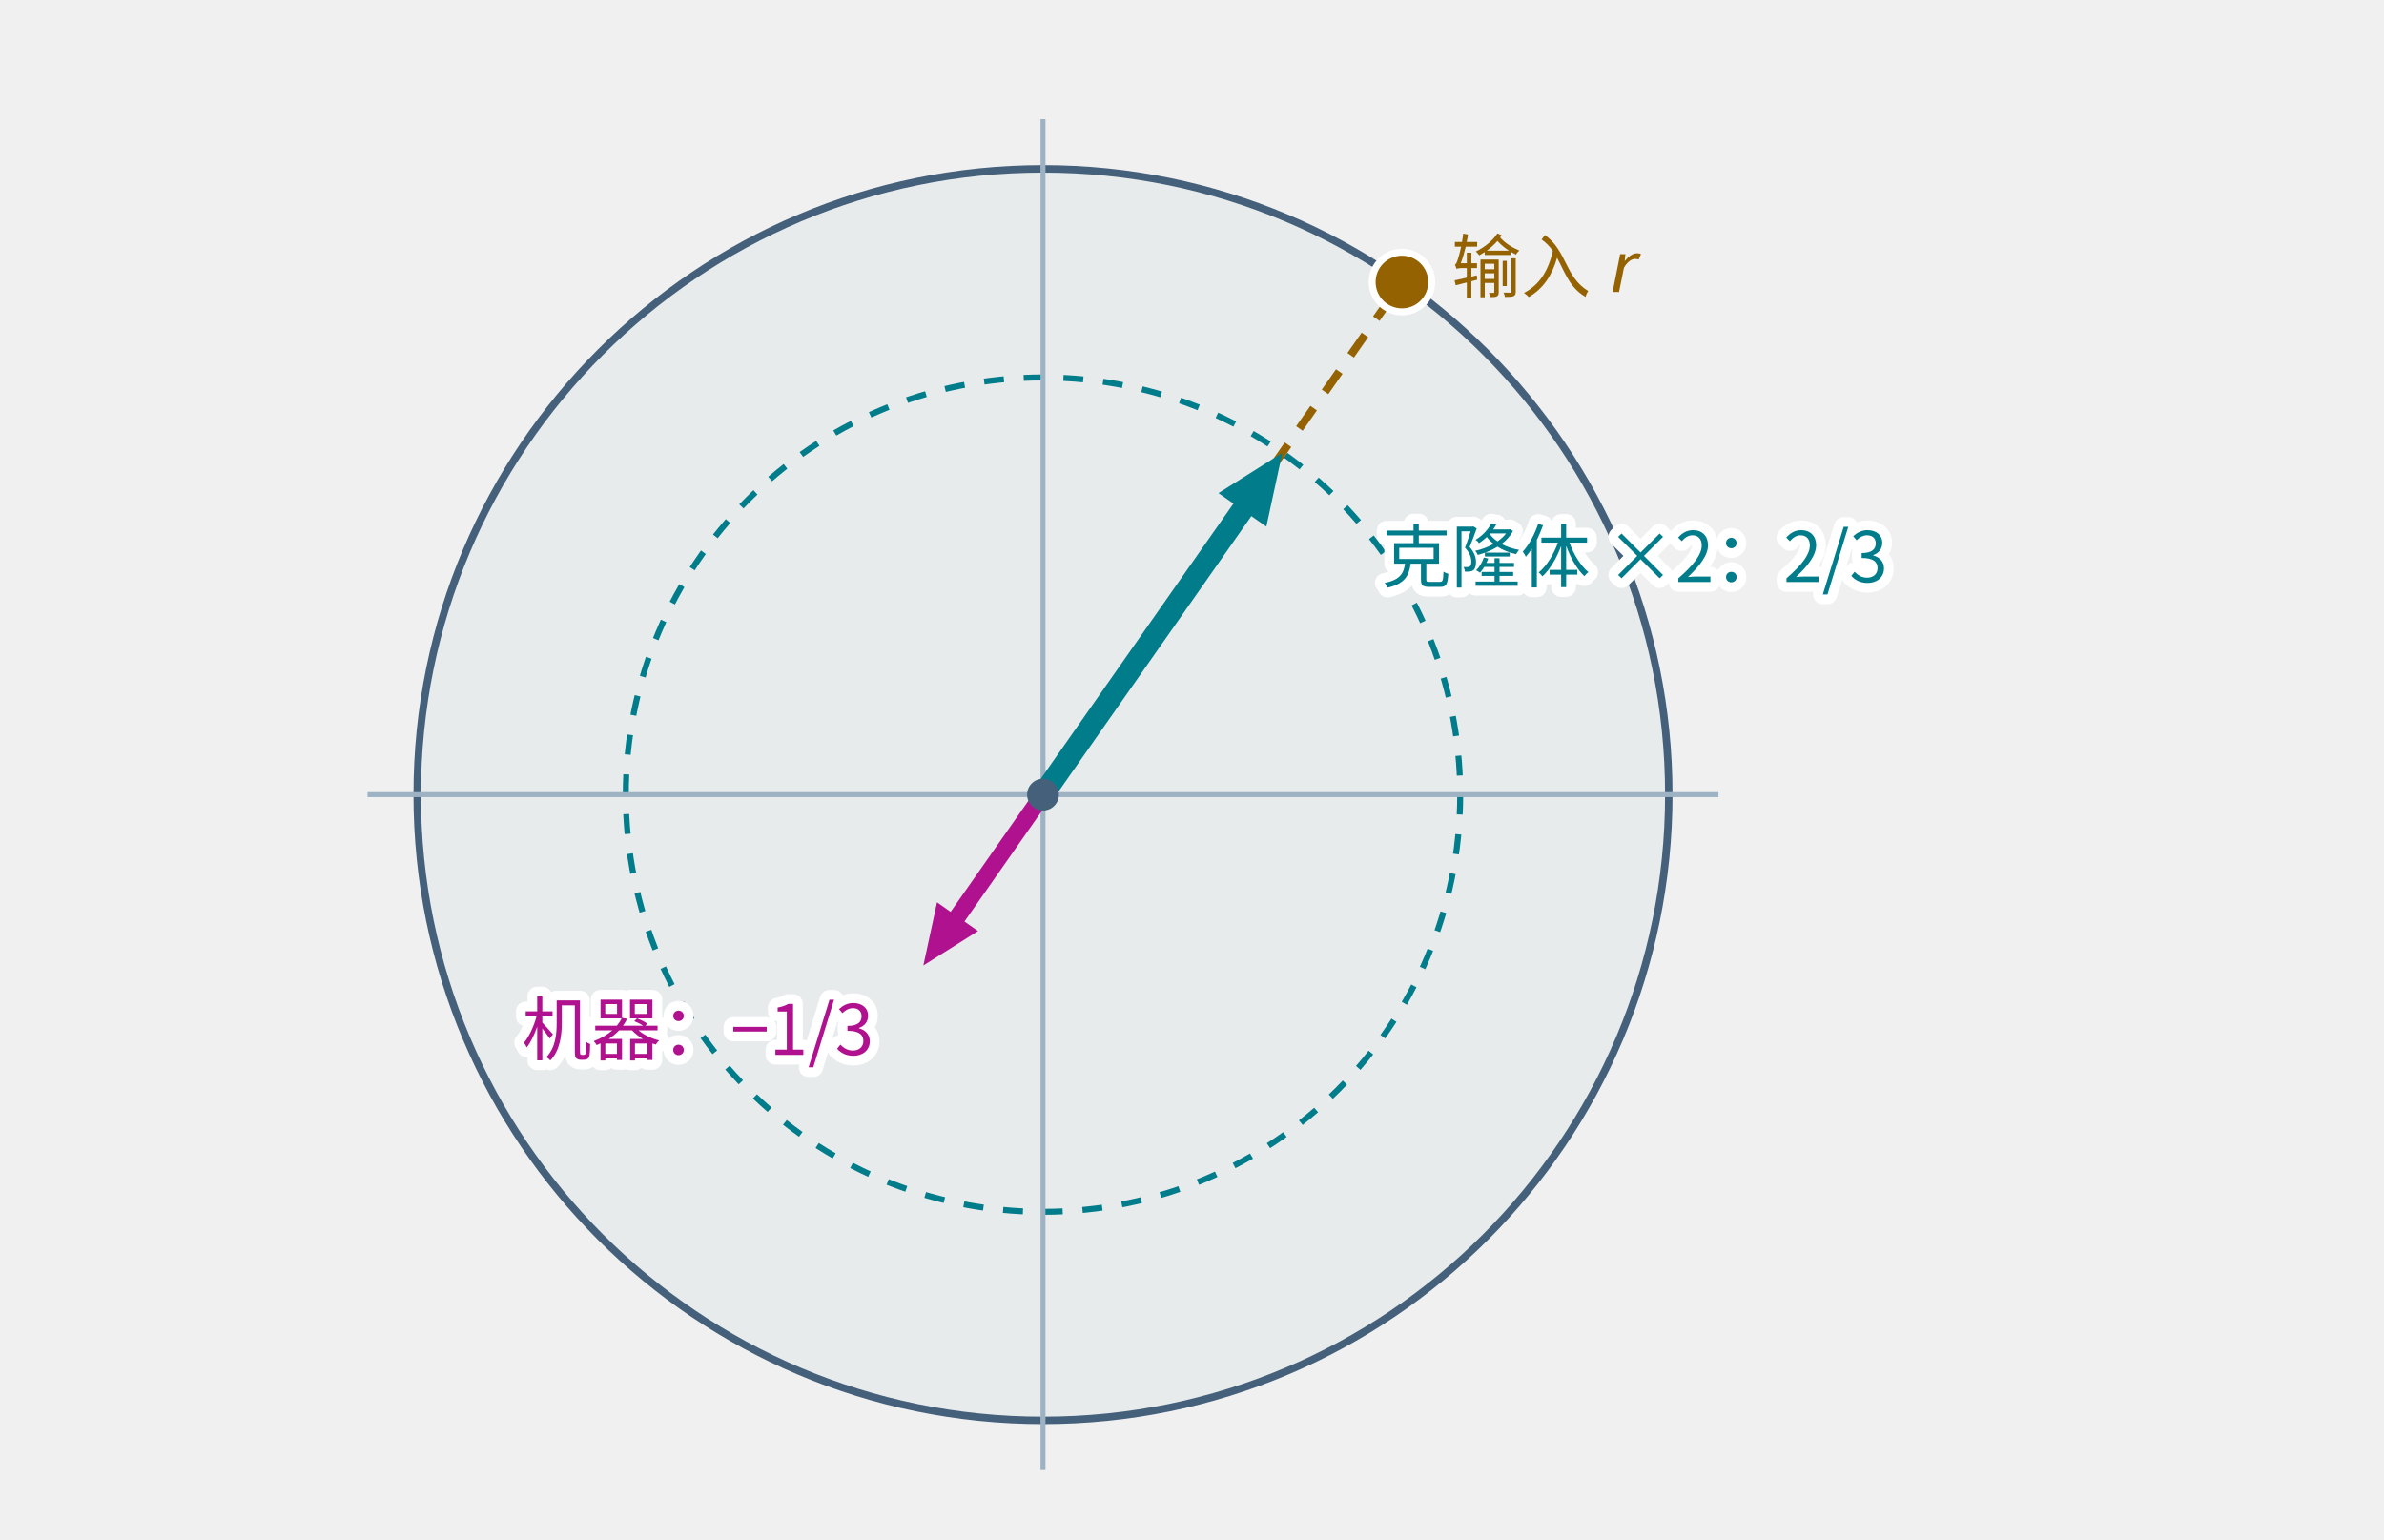
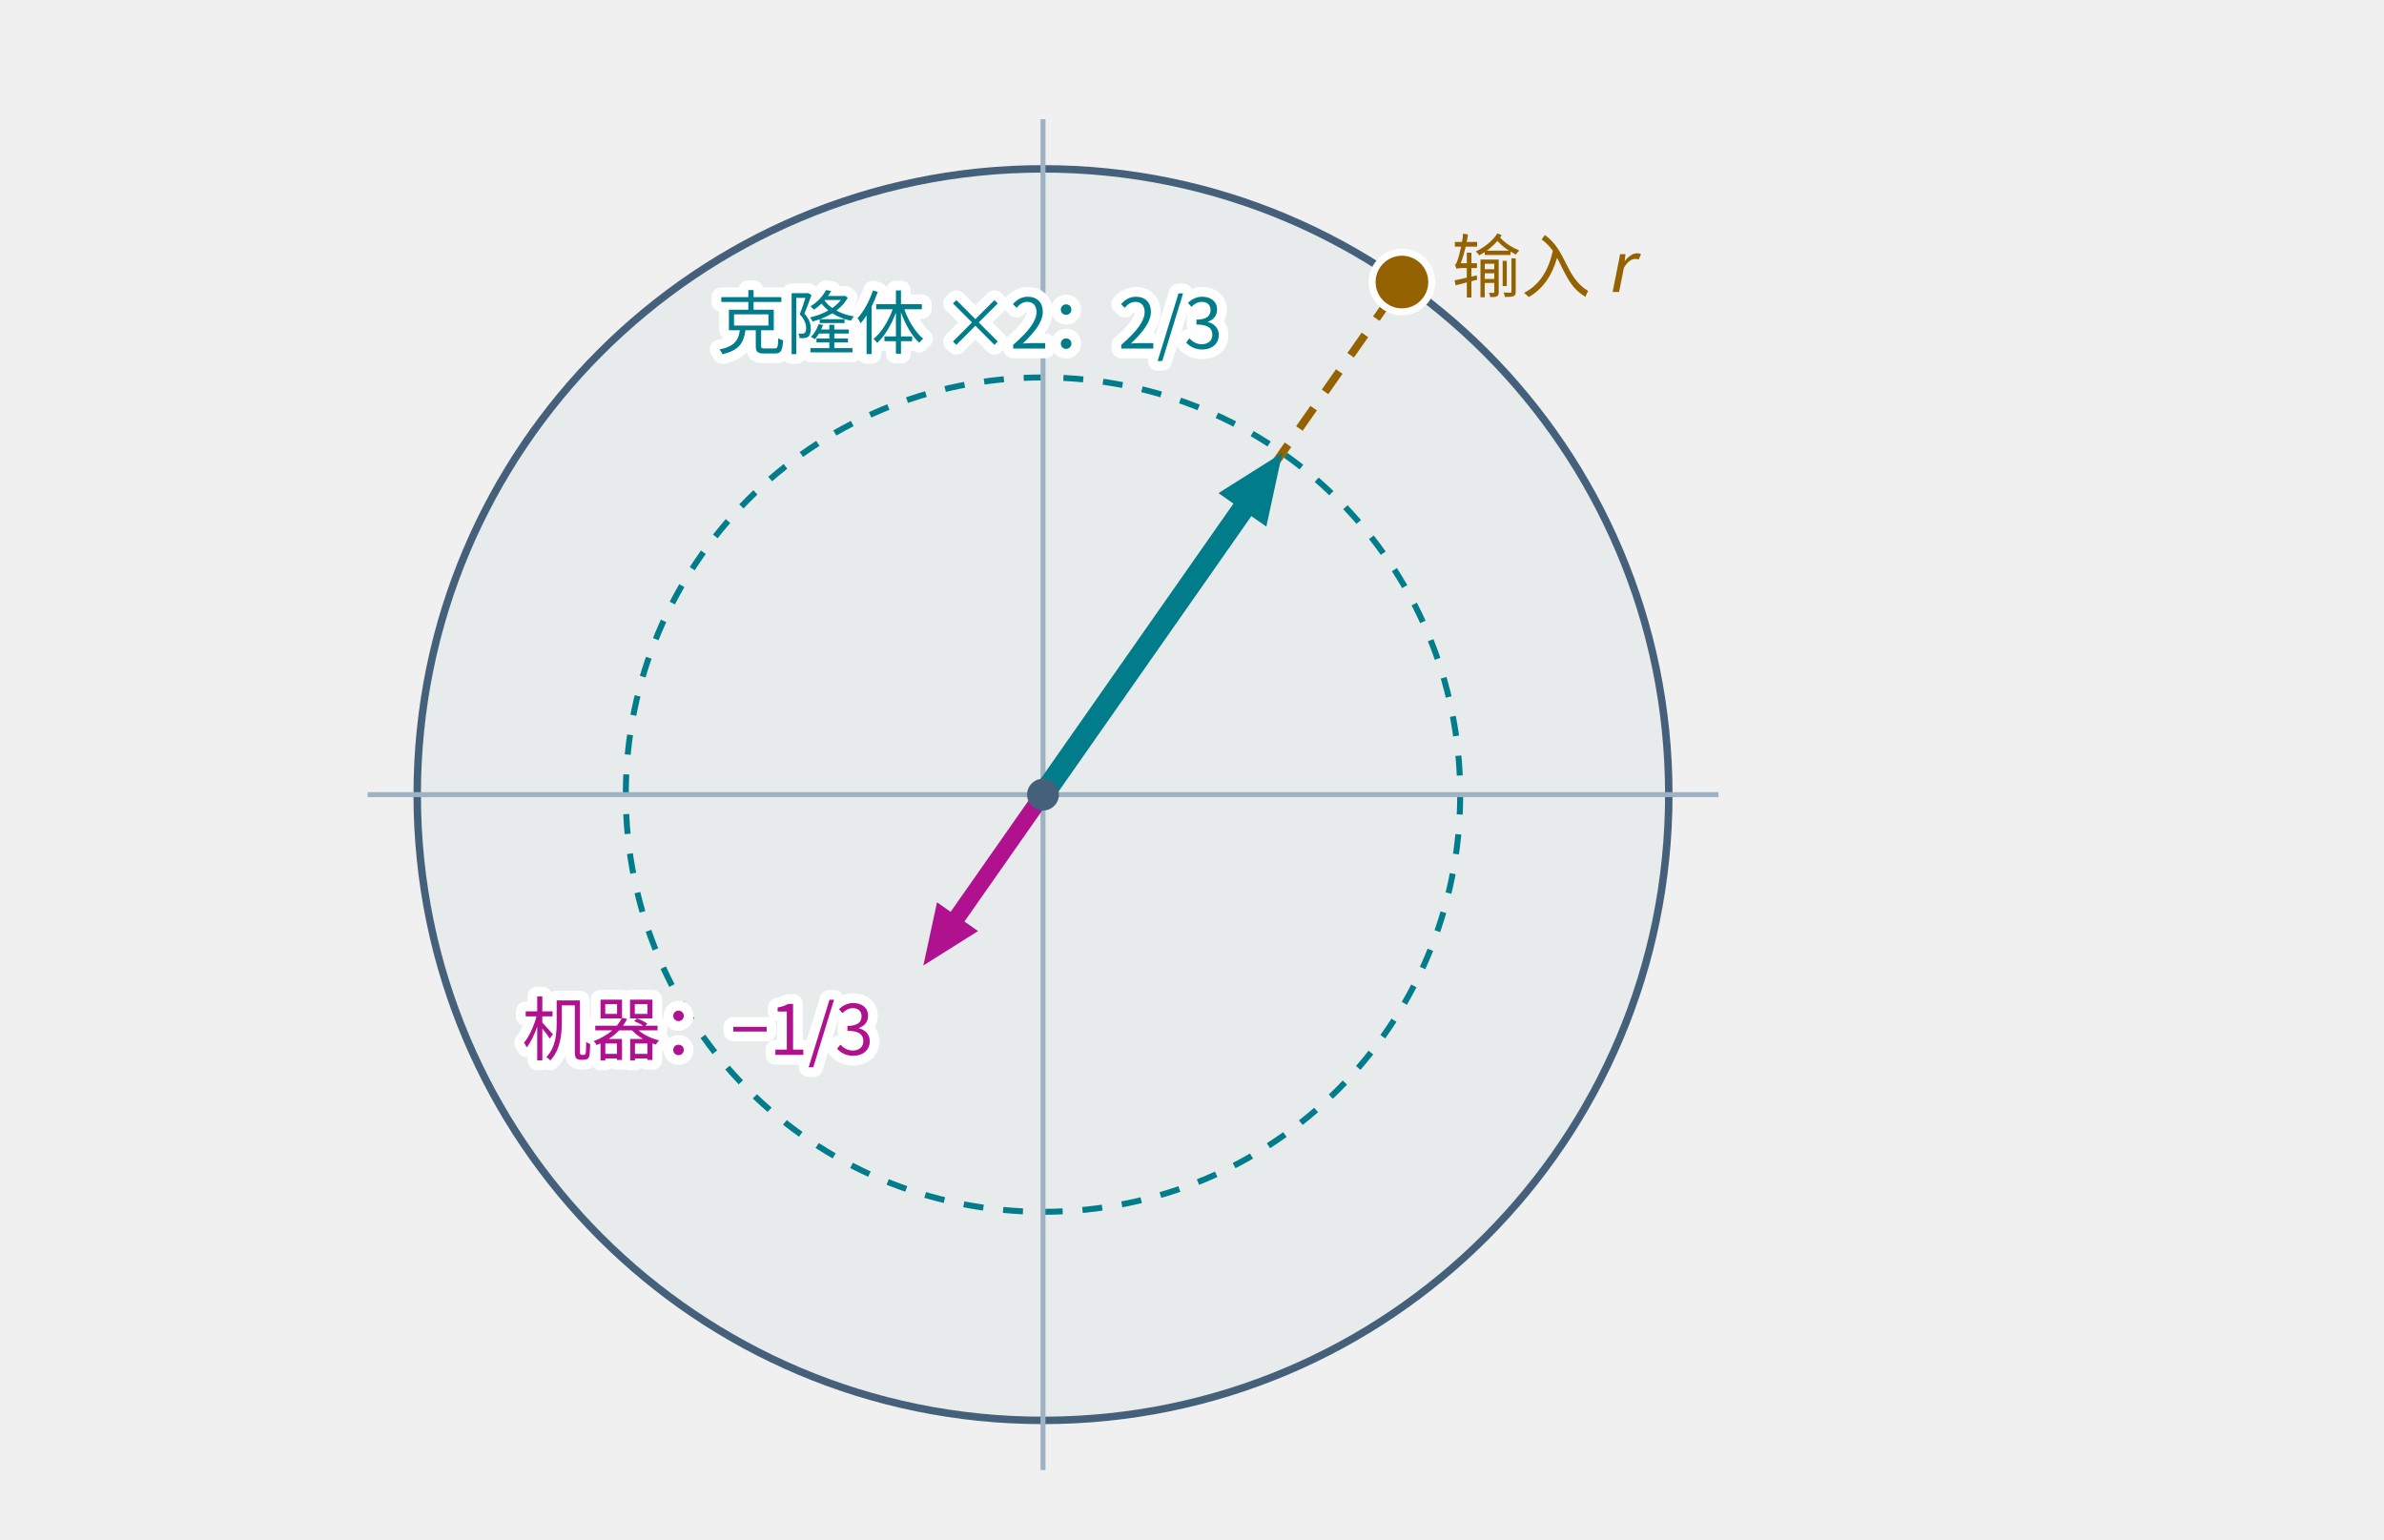
<svg xmlns="http://www.w3.org/2000/svg" class="tr-fig" data-tr-fig="ch14-approx-clone" data-lang="zh" viewBox="0 0 480 310" width="480" height="310" font-family="'Noto Sans SC', 'Noto Sans CJK SC', 'Source Sans 3', 'PingFang SC', 'Microsoft YaHei', system-ui, sans-serif" role="img" aria-label="布洛赫球的一个截面。琥珀色的点是球皮上的输入 r，一条琥珀色虚线把它连到球心；青色的粗箭头沿同一方向只到 2/3，标着“克隆体 ×2”；品红的箭头朝反方向，长 1/3，标着“机器”。一圈青色虚线是半径 2/3 的圆。">
  <style>.ts-ink{stroke:#0b1622}.tf-ink{fill:#0b1622}.ts-dim{stroke:#45607a}.tf-dim{fill:#45607a}.ts-faint{stroke:#9db3c4}.tf-faint{fill:#9db3c4}.ts-edge{stroke:#b9d0dd}.tf-edge{fill:#b9d0dd}.ts-hot{stroke:#5f9bb5}.tf-hot{fill:#5f9bb5}.ts-bg{stroke:#ffffff}.tf-bg{fill:#ffffff}.ts-panel{stroke:#eef5f9}.tf-panel{fill:#eef5f9}.ts-sheet{stroke:#f7fbfd}.tf-sheet{fill:#f7fbfd}.ts-cyan{stroke:#007c8a}.tf-cyan{fill:#007c8a}.ts-magenta{stroke:#b0128f}.tf-magenta{fill:#b0128f}.ts-amber{stroke:#946200}.tf-amber{fill:#946200}.ts-violet{stroke:#5a45c8}.tf-violet{fill:#5a45c8}.ts-ok{stroke:#087a4c}.tf-ok{fill:#087a4c}.ts-warn{stroke:#c21f3a}.tf-warn{fill:#c21f3a}.ts-blue{stroke:#1d5fd0}.tf-blue{fill:#1d5fd0}.ts-orange{stroke:#b85410}.tf-orange{fill:#b85410}.ts-sigma{stroke:#28405a}.tf-sigma{fill:#28405a}@media (prefers-color-scheme:dark){.ts-ink{stroke:#d4efff}.tf-ink{fill:#d4efff}.ts-dim{stroke:#6f8ea5}.tf-dim{fill:#6f8ea5}.ts-faint{stroke:#34506a}.tf-faint{fill:#34506a}.ts-edge{stroke:#143049}.tf-edge{fill:#143049}.ts-hot{stroke:#1f5d7c}.tf-hot{fill:#1f5d7c}.ts-bg{stroke:#03060c}.tf-bg{fill:#03060c}.ts-panel{stroke:#07101b}.tf-panel{fill:#07101b}.ts-sheet{stroke:#050c16}.tf-sheet{fill:#050c16}.ts-cyan{stroke:#19f0ff}.tf-cyan{fill:#19f0ff}.ts-magenta{stroke:#ff2fd0}.tf-magenta{fill:#ff2fd0}.ts-amber{stroke:#ffc83d}.tf-amber{fill:#ffc83d}.ts-violet{stroke:#9d8cff}.tf-violet{fill:#9d8cff}.ts-ok{stroke:#46ffb2}.tf-ok{fill:#46ffb2}.ts-warn{stroke:#ff5064}.tf-warn{fill:#ff5064}.ts-blue{stroke:#2a7bff}.tf-blue{fill:#2a7bff}.ts-orange{stroke:#ff8a3c}.tf-orange{fill:#ff8a3c}.ts-sigma{stroke:#cfe3ff}.tf-sigma{fill:#cfe3ff}}</style>
  <circle cx="210" cy="160" r="126" class="ts-dim tf-cyan" stroke-width="1.5" fill-opacity="0.04" />
  <circle cx="210" cy="160" r="84" class="ts-cyan" stroke-width="1.2" stroke-dasharray="4 4" fill="none" />
  <line x1="74" y1="160" x2="346" y2="160" class="ts-faint" stroke-width="1" fill="none" />
  <line x1="210" y1="24" x2="210" y2="296" class="ts-faint" stroke-width="1" fill="none" />
  <line x1="210" y1="160" x2="282.27" y2="56.79" class="ts-amber" stroke-width="1.6" stroke-dasharray="5 4" fill="none" />
  <circle cx="282.27" cy="56.79" r="6" class="ts-bg tf-amber" stroke-width="1.4" />
  <line x1="210" y1="160" x2="251.35" y2="100.94" class="ts-cyan" stroke-width="4.4" fill="none" />
  <path d="M258.18 91.19 L254.97 106.03 L245.33 99.29Z" class="tf-cyan" />
  <line x1="210" y1="160" x2="191.76" y2="186.05" class="ts-magenta" stroke-width="3.4" fill="none" />
  <path d="M185.91 194.4 L188.66 181.68 L196.92 187.47Z" class="tf-magenta" />
  <circle cx="210" cy="160" r="3.2" class="tf-dim" />
  <text class="tf-amber" x="292.27" y="58.79" font-size="14">输入 <tspan font-style="italic">r</tspan>
  </text>
-   <text class="tf-cyan ts-bg" x="278.18" y="117.19" font-size="14" stroke-width="3.92" stroke-linejoin="round" paint-order="stroke">克隆体 ×2：2/3</text>
+   <text class="tf-cyan ts-bg" x="246.18" y="70.19" font-size="14" text-anchor="end" stroke-width="3.92" stroke-linejoin="round" paint-order="stroke">克隆体 ×2：2/3</text>
  <text class="tf-magenta ts-bg" x="175.91" y="212.4" font-size="14" text-anchor="end" stroke-width="3.92" stroke-linejoin="round" paint-order="stroke">机器：−1/3</text>
</svg>
